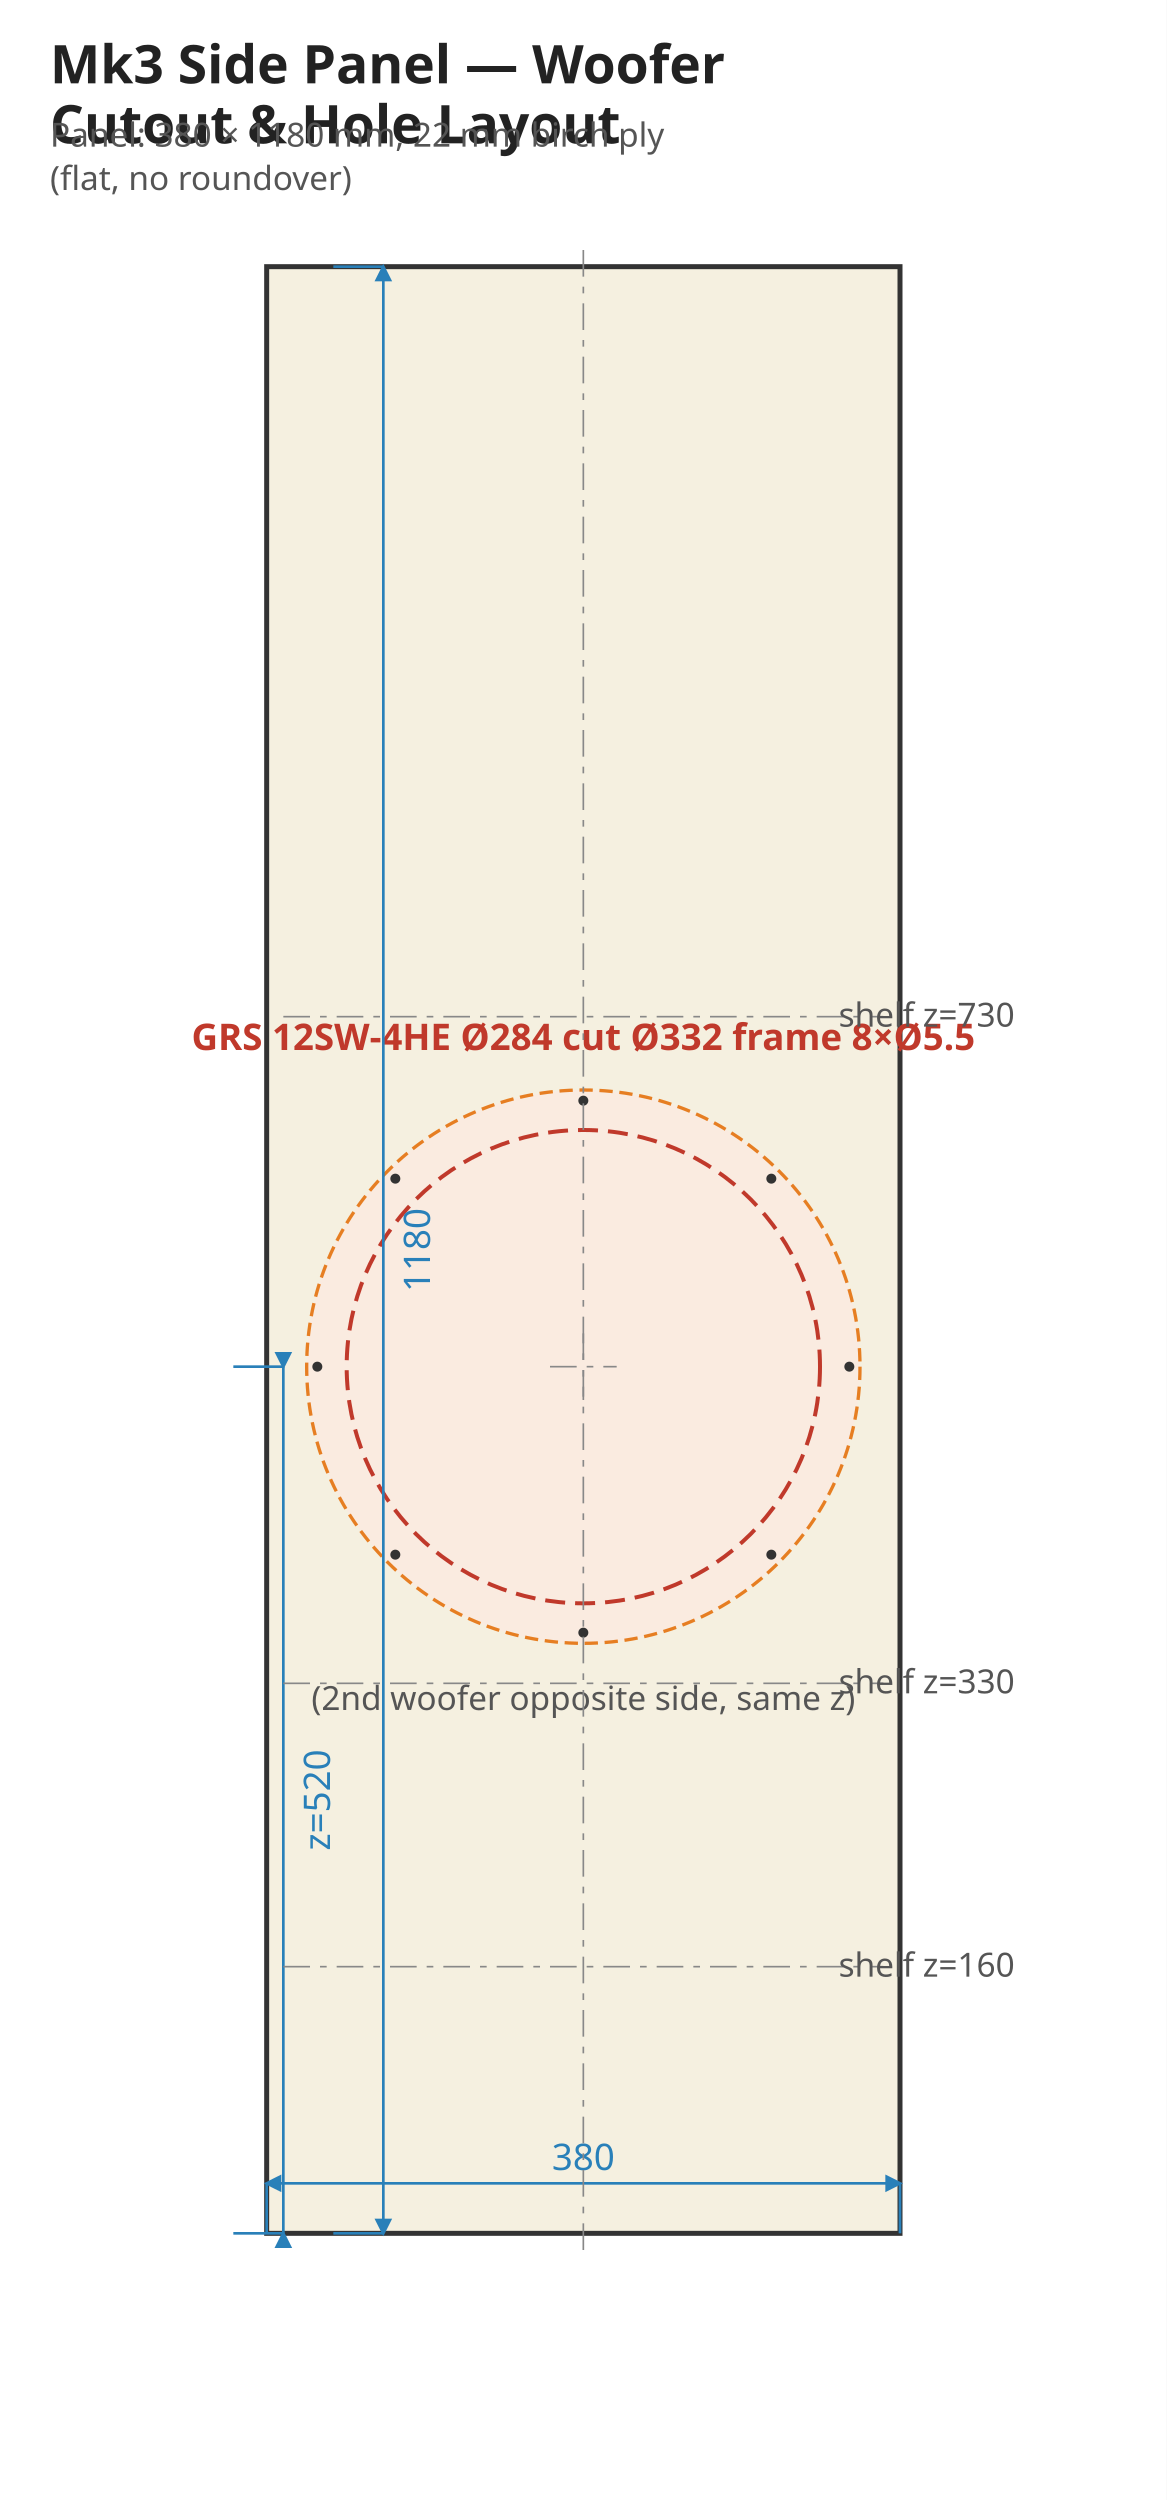
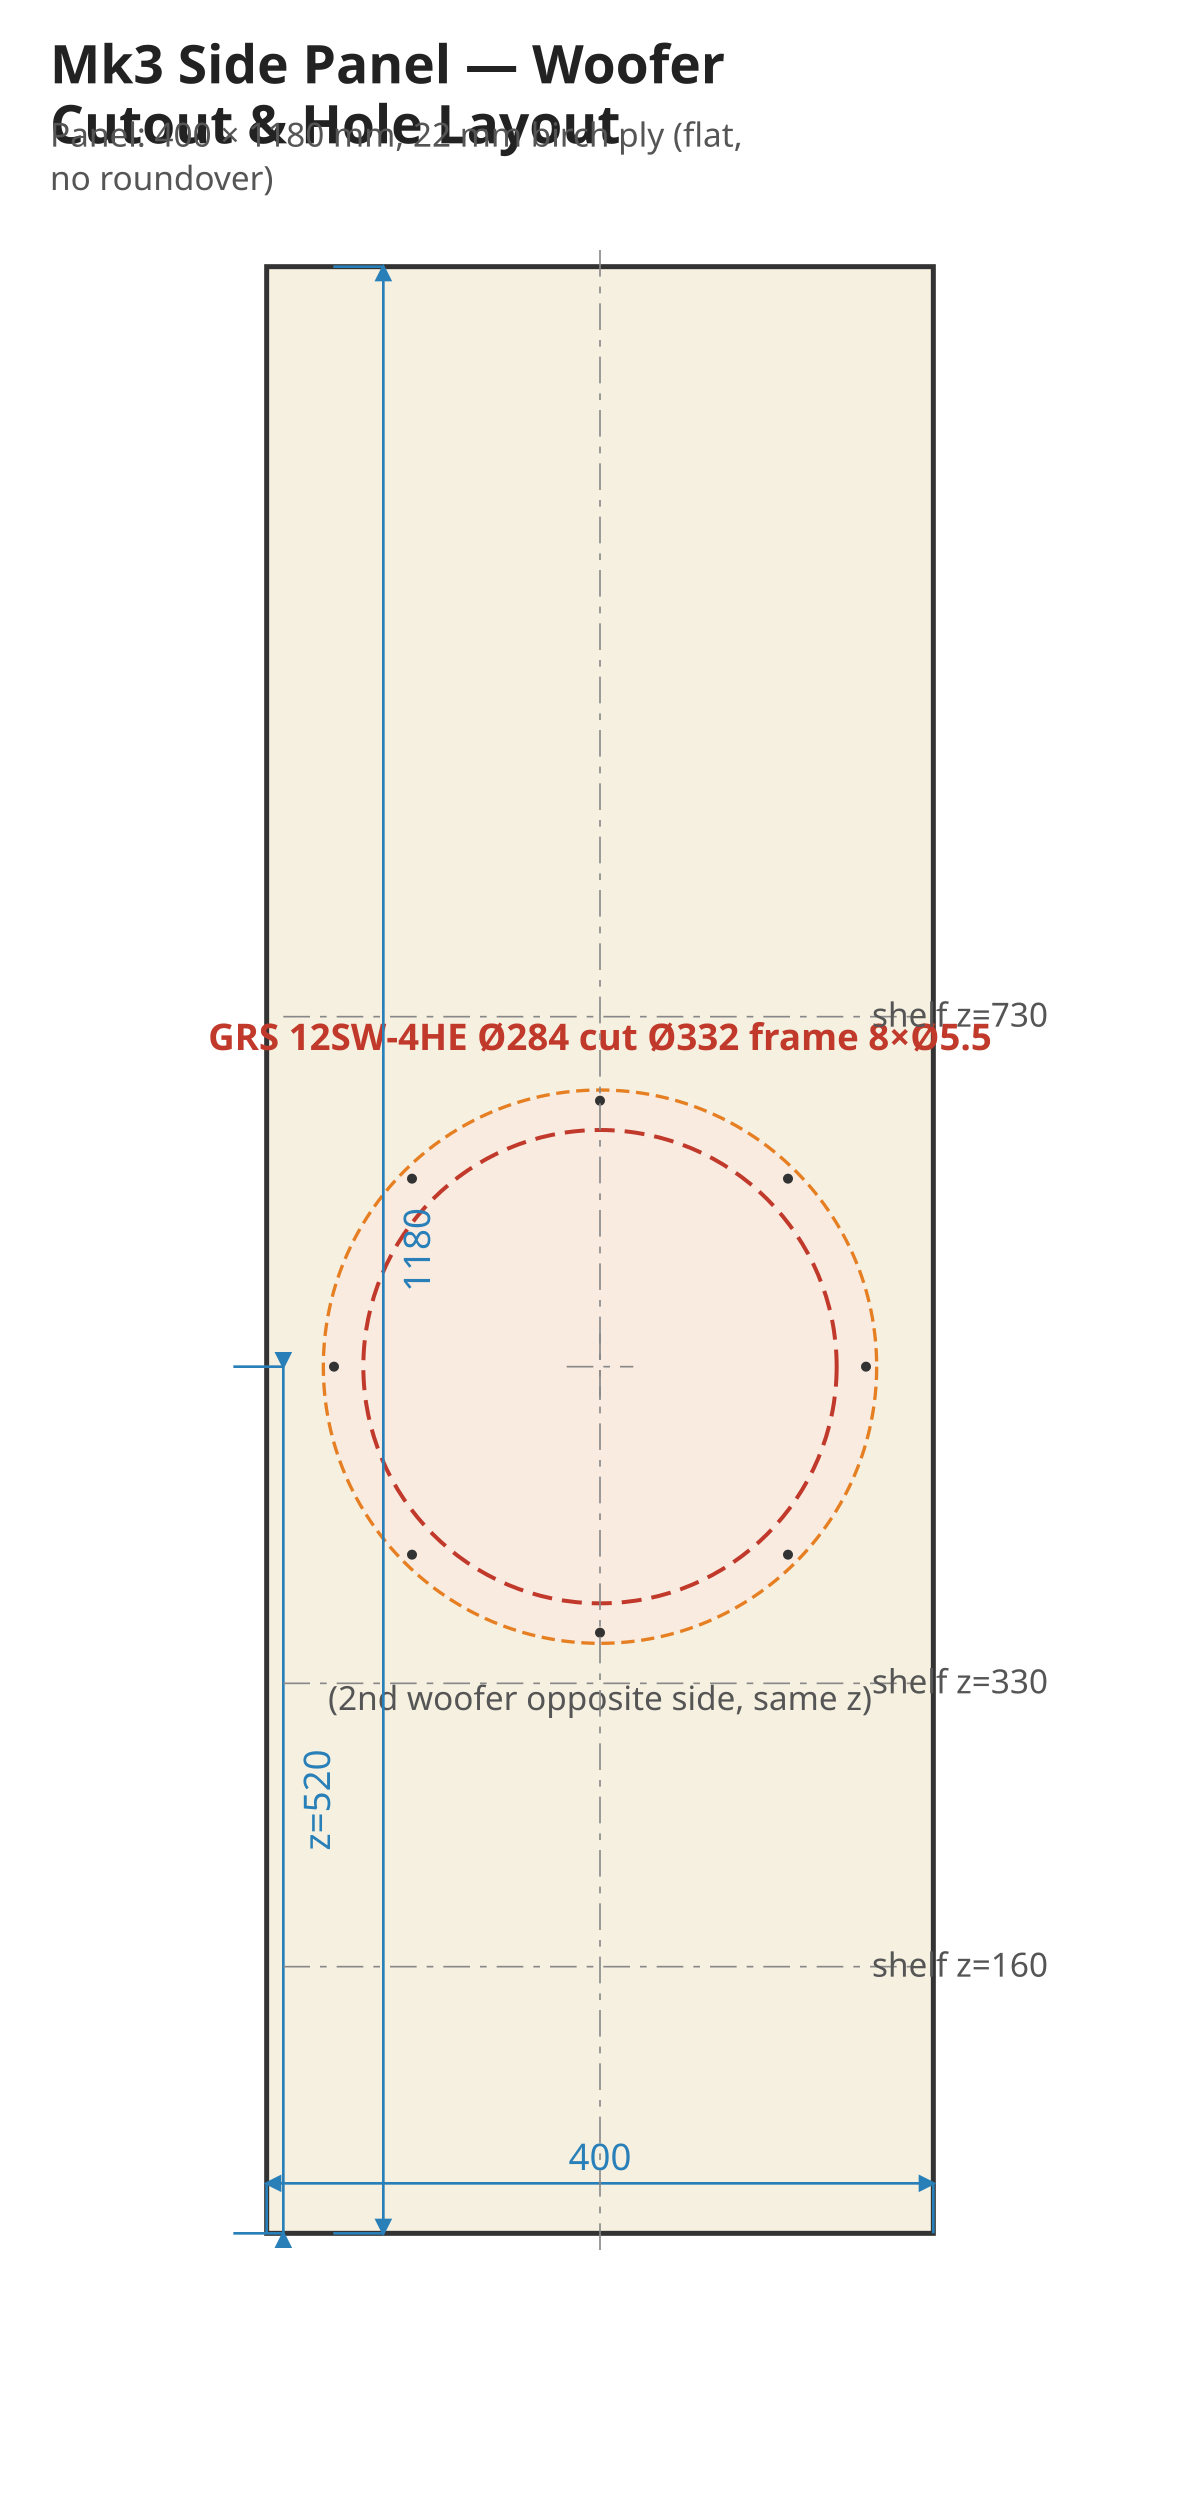
- <svg xmlns="http://www.w3.org/2000/svg" width="350.0" height="750.0" viewBox="0 0 350.0 750.0">
+ <svg xmlns="http://www.w3.org/2000/svg" width="360.0" height="750.0" viewBox="0 0 360.0 750.0">
  <style>.panel { fill: #f5f0e0; stroke: #333; stroke-width: 1.5; }
.cutout { fill: none; stroke: #c0392b; stroke-width: 1.2; stroke-dasharray: 6,3; }
.rebate { fill: #faebe0; stroke: #e67e22; stroke-width: 1.0; stroke-dasharray: 4,2; }
.pilot { fill: #333; }
.dim-line { stroke: #2980b9; stroke-width: 0.8; fill: none; }
.dim-text { fill: #2980b9; font-family: sans-serif; font-size: 11px; text-anchor: middle; }
.dim-text-v { fill: #2980b9; font-family: sans-serif; font-size: 11px; text-anchor: middle; }
.label { fill: #333; font-family: sans-serif; font-size: 12px; text-anchor: middle; font-weight: bold; }
.label-sm { fill: #555; font-family: sans-serif; font-size: 10px; text-anchor: middle; }
.label-driver { fill: #c0392b; font-family: sans-serif; font-size: 11px; text-anchor: middle; font-weight: bold; }
.title-text { fill: #222; font-family: sans-serif; font-size: 16px; font-weight: bold; }
.subtitle { fill: #555; font-family: sans-serif; font-size: 10px; }
.note { fill: #555; font-family: sans-serif; font-size: 10px; }
.arrow { stroke: #2980b9; stroke-width: 0.8; fill: #2980b9; }
.center-line { stroke: #888; stroke-width: 0.5; stroke-dasharray: 8,3,2,3; }
</style>
-   <rect width="350.0" height="750.0" fill="white" />
-   <rect x="80.0" y="80.0" width="190.0" height="590.0" class="panel" />
+   <rect width="360.0" height="750.0" fill="white" />
+   <rect x="80.0" y="80.0" width="200.0" height="590.0" class="panel" />
  <text x="15.0" y="25.0" class="title-text">Mk3 Side Panel — Woofer</text>
  <text x="15.0" y="43.0" class="title-text">Cutout &amp; Hole Layout</text>
-   <text x="15.0" y="44.0" class="subtitle">Panel: 380 × 1180 mm, 22 mm birch ply</text>
-   <text x="15.0" y="57.0" class="subtitle">(flat, no roundover)</text>
-   <circle cx="175.0" cy="410.0" r="83.0" class="rebate" />
-   <circle cx="175.0" cy="410.0" r="71.0" class="cutout" />
-   <line x1="165.0" y1="410.0" x2="185.0" y2="410.0" class="center-line" />
-   <line x1="175.0" y1="400.0" x2="175.0" y2="420.0" class="center-line" />
-   <circle cx="254.8" cy="410.0" r="1.5" class="pilot" />
-   <circle cx="231.4" cy="466.4" r="1.5" class="pilot" />
-   <circle cx="175.0" cy="489.8" r="1.5" class="pilot" />
-   <circle cx="118.6" cy="466.4" r="1.5" class="pilot" />
-   <circle cx="95.2" cy="410.0" r="1.5" class="pilot" />
-   <circle cx="118.6" cy="353.6" r="1.5" class="pilot" />
-   <circle cx="175.0" cy="330.2" r="1.5" class="pilot" />
-   <circle cx="231.4" cy="353.6" r="1.5" class="pilot" />
-   <text x="175.0" y="315.0" class="label-driver">GRS 12SW-4HE  Ø284 cut  Ø332 frame  8×Ø5.5</text>
-   <text x="175.0" y="513.0" class="label-sm">(2nd woofer opposite side, same z)</text>
+   <text x="15.0" y="44.0" class="subtitle">Panel: 400 × 1180 mm, 22 mm birch ply (flat,</text>
+   <text x="15.0" y="57.0" class="subtitle">no roundover)</text>
+   <circle cx="180.0" cy="410.0" r="83.0" class="rebate" />
+   <circle cx="180.0" cy="410.0" r="71.0" class="cutout" />
+   <line x1="170.0" y1="410.0" x2="190.0" y2="410.0" class="center-line" />
+   <line x1="180.0" y1="400.0" x2="180.0" y2="420.0" class="center-line" />
+   <circle cx="259.8" cy="410.0" r="1.5" class="pilot" />
+   <circle cx="236.4" cy="466.4" r="1.5" class="pilot" />
+   <circle cx="180.0" cy="489.8" r="1.5" class="pilot" />
+   <circle cx="123.6" cy="466.4" r="1.5" class="pilot" />
+   <circle cx="100.2" cy="410.0" r="1.5" class="pilot" />
+   <circle cx="123.6" cy="353.6" r="1.5" class="pilot" />
+   <circle cx="180.0" cy="330.2" r="1.5" class="pilot" />
+   <circle cx="236.4" cy="353.6" r="1.5" class="pilot" />
+   <text x="180.0" y="315.0" class="label-driver">GRS 12SW-4HE  Ø284 cut  Ø332 frame  8×Ø5.5</text>
+   <text x="180.0" y="513.0" class="label-sm">(2nd woofer opposite side, same z)</text>
  <line x1="80.0" y1="670.0" x2="80.0" y2="655.0" class="dim-line" />
-   <line x1="270.0" y1="670.0" x2="270.0" y2="655.0" class="dim-line" />
-   <line x1="80.0" y1="655.0" x2="270.0" y2="655.0" class="dim-line" />
+   <line x1="280.0" y1="670.0" x2="280.0" y2="655.0" class="dim-line" />
+   <line x1="80.0" y1="655.0" x2="280.0" y2="655.0" class="dim-line" />
  <polygon points="80.0,655.0 84.0,653.0 84.0,657.0" class="arrow" />
-   <polygon points="270.0,655.0 266.0,653.0 266.0,657.0" class="arrow" />
-   <text x="175.0" y="651.0" class="dim-text">380</text>
+   <polygon points="280.0,655.0 276.0,653.0 276.0,657.0" class="arrow" />
+   <text x="180.0" y="651.0" class="dim-text">400</text>
  <line x1="100.0" y1="80.0" x2="115.0" y2="80.0" class="dim-line" />
  <line x1="100.0" y1="670.0" x2="115.0" y2="670.0" class="dim-line" />
  <line x1="115.0" y1="80.0" x2="115.0" y2="670.0" class="dim-line" />
  <polygon points="115.0,80.0 113.0,84.0 117.0,84.0" class="arrow" />
  <polygon points="115.0,670.0 113.0,666.0 117.0,666.0" class="arrow" />
  <text x="129.0" y="375.0" class="dim-text-v" transform="rotate(-90 129.0 375.0)">1180</text>
  <line x1="70.0" y1="670.0" x2="85.0" y2="670.0" class="dim-line" />
  <line x1="70.0" y1="410.0" x2="85.0" y2="410.0" class="dim-line" />
  <line x1="85.0" y1="670.0" x2="85.0" y2="410.0" class="dim-line" />
  <polygon points="85.0,670.0 83.0,674.0 87.0,674.0" class="arrow" />
  <polygon points="85.0,410.0 83.0,406.0 87.0,406.0" class="arrow" />
  <text x="99.0" y="540.0" class="dim-text-v" transform="rotate(-90 99.0 540.0)">z=520</text>
-   <line x1="175.0" y1="75.0" x2="175.0" y2="675.0" class="center-line" />
-   <line x1="85.0" y1="590.0" x2="265.0" y2="590.0" class="center-line" />
-   <text x="278.0" y="593.0" class="label-sm">shelf z=160</text>
-   <line x1="85.0" y1="505.0" x2="265.0" y2="505.0" class="center-line" />
-   <text x="278.0" y="508.0" class="label-sm">shelf z=330</text>
-   <line x1="85.0" y1="305.0" x2="265.0" y2="305.0" class="center-line" />
-   <text x="278.0" y="308.0" class="label-sm">shelf z=730</text>
+   <line x1="180.0" y1="75.0" x2="180.0" y2="675.0" class="center-line" />
+   <line x1="85.0" y1="590.0" x2="275.0" y2="590.0" class="center-line" />
+   <text x="288.0" y="593.0" class="label-sm">shelf z=160</text>
+   <line x1="85.0" y1="505.0" x2="275.0" y2="505.0" class="center-line" />
+   <text x="288.0" y="508.0" class="label-sm">shelf z=330</text>
+   <line x1="85.0" y1="305.0" x2="275.0" y2="305.0" class="center-line" />
+   <text x="288.0" y="308.0" class="label-sm">shelf z=730</text>
</svg>
